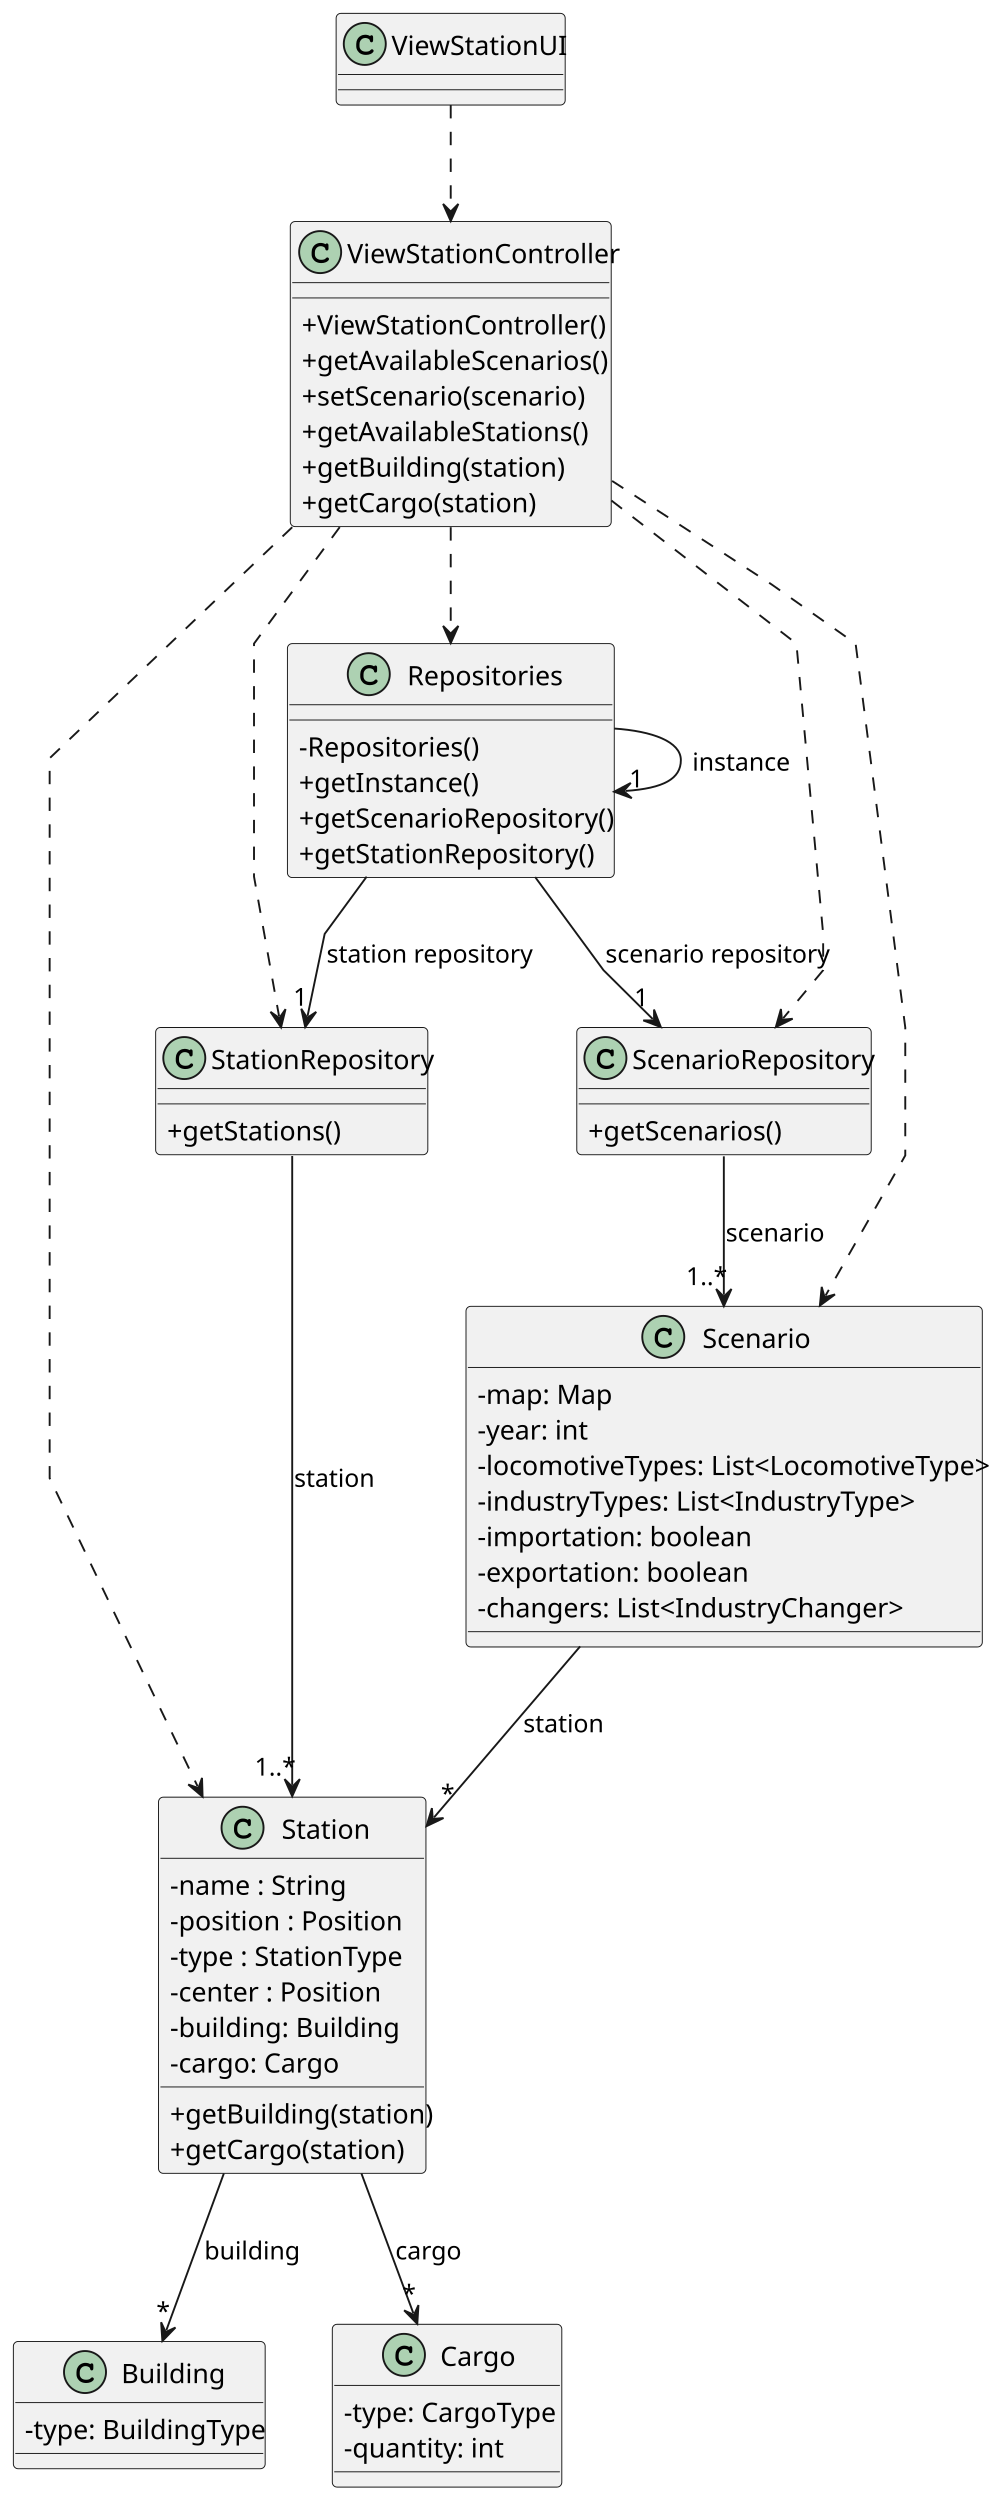
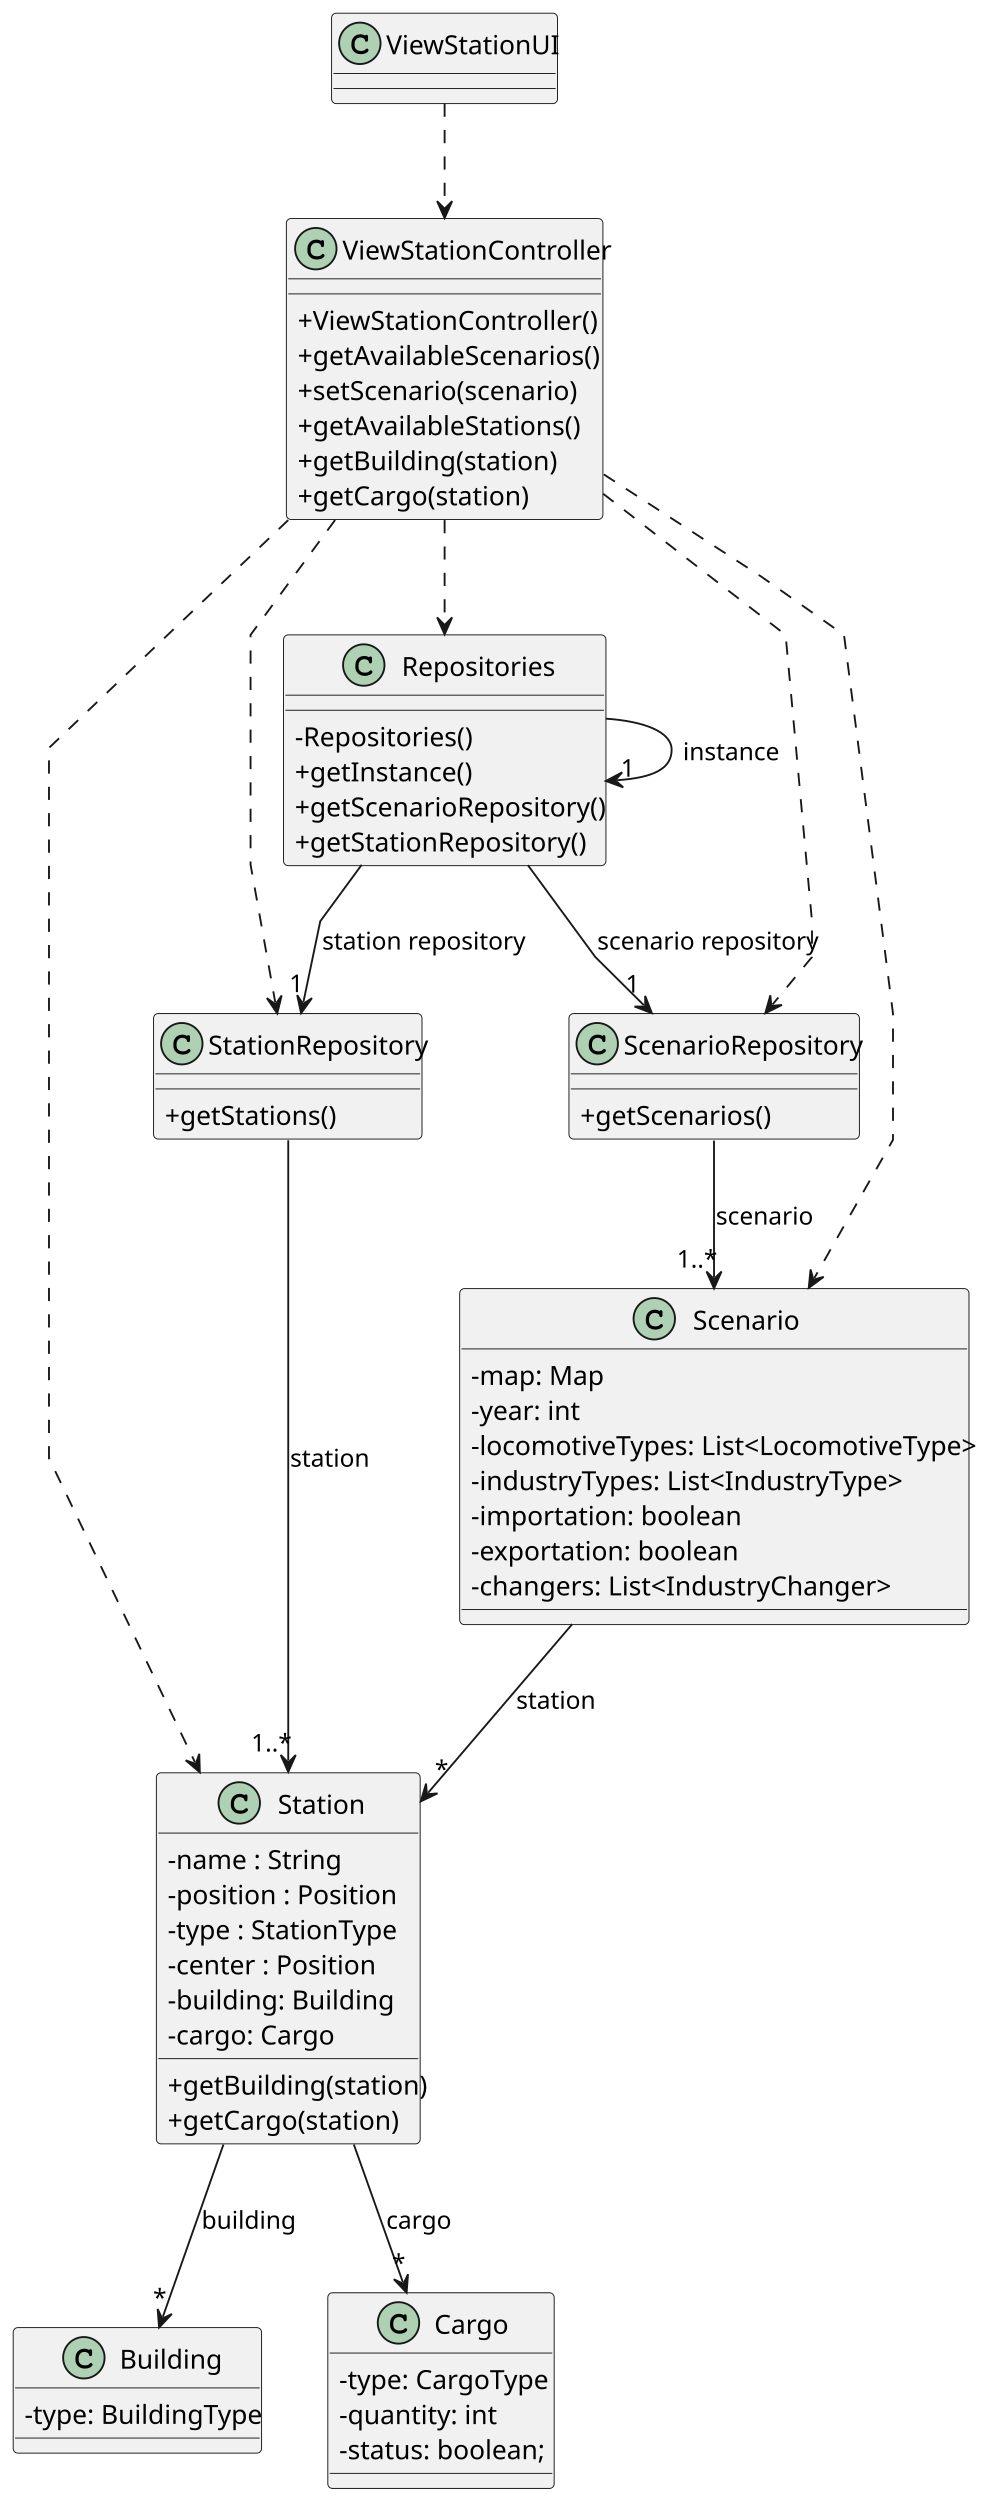
- <svg xmlns="http://www.w3.org/2000/svg" contentStyleType="text/css" height="1309px" preserveAspectRatio="none" style="width:521px;height:1309px;background:#FFFFFF;" version="1.1" viewBox="0 0 521 1309" width="521px" zoomAndPan="magnify">
+ <svg xmlns="http://www.w3.org/2000/svg" contentStyleType="text/css" height="1327px" preserveAspectRatio="none" style="width:521px;height:1327px;background:#FFFFFF;" version="1.1" viewBox="0 0 521 1327" width="521px" zoomAndPan="magnify">
  <defs />
  <g>
    <g id="elem_ViewStationUI">
      <rect codeLine="12" fill="#F1F1F1" height="48" id="ViewStationUI" rx="2.5" ry="2.5" style="stroke:#181818;stroke-width:0.5;" width="119.931" x="176" y="7" />
      <ellipse cx="191" cy="23" fill="#ADD1B2" rx="11" ry="11" style="stroke:#181818;stroke-width:1.0;" />
      <path d="M193.766,18.875 Q193.922,18.656 194.109,18.547 Q194.297,18.438 194.516,18.438 Q194.891,18.438 195.125,18.703 Q195.359,18.953 195.359,19.562 L195.359,21.016 Q195.359,21.625 195.125,21.891 Q194.891,22.156 194.516,22.156 Q194.172,22.156 193.969,21.953 Q193.766,21.766 193.656,21.25 Q193.609,20.891 193.422,20.703 Q193.094,20.328 192.484,20.109 Q191.875,19.891 191.25,19.891 Q190.484,19.891 189.844,20.219 Q189.219,20.547 188.719,21.297 Q188.234,22.047 188.234,23.078 L188.234,24.172 Q188.234,25.406 189.125,26.234 Q190.016,27.047 191.609,27.047 Q192.547,27.047 193.203,26.797 Q193.594,26.641 194.016,26.203 Q194.281,25.938 194.422,25.859 Q194.578,25.781 194.781,25.781 Q195.109,25.781 195.359,26.047 Q195.625,26.297 195.625,26.641 Q195.625,26.984 195.281,27.391 Q194.781,27.969 193.984,28.297 Q192.906,28.75 191.609,28.75 Q190.094,28.75 188.891,28.125 Q187.906,27.625 187.219,26.562 Q186.531,25.484 186.531,24.203 L186.531,23.047 Q186.531,21.719 187.141,20.578 Q187.766,19.422 188.859,18.812 Q189.953,18.188 191.188,18.188 Q191.922,18.188 192.562,18.359 Q193.219,18.516 193.766,18.875 Z " fill="#000000" />
      <text fill="#000000" font-family="sans-serif" font-size="14" lengthAdjust="spacing" textLength="87.931" x="205" y="28.797">ViewStationUI</text>
      <line style="stroke:#181818;stroke-width:0.5;" x1="177" x2="294.931" y1="39" y2="39" />
      <line style="stroke:#181818;stroke-width:0.5;" x1="177" x2="294.931" y1="47" y2="47" />
    </g>
    <g id="elem_ViewStationController">
      <rect codeLine="15" fill="#F1F1F1" height="159.727" id="ViewStationController" rx="2.5" ry="2.5" style="stroke:#181818;stroke-width:0.5;" width="168.03" x="152" y="116" />
      <ellipse cx="167.635" cy="132" fill="#ADD1B2" rx="11" ry="11" style="stroke:#181818;stroke-width:1.0;" />
      <path d="M170.4,127.875 Q170.556,127.656 170.744,127.547 Q170.931,127.438 171.15,127.438 Q171.525,127.438 171.76,127.703 Q171.994,127.953 171.994,128.562 L171.994,130.016 Q171.994,130.625 171.76,130.891 Q171.525,131.156 171.15,131.156 Q170.806,131.156 170.603,130.953 Q170.4,130.766 170.291,130.25 Q170.244,129.891 170.056,129.703 Q169.728,129.328 169.119,129.109 Q168.51,128.891 167.885,128.891 Q167.119,128.891 166.478,129.219 Q165.853,129.547 165.353,130.297 Q164.869,131.047 164.869,132.078 L164.869,133.172 Q164.869,134.406 165.76,135.234 Q166.65,136.047 168.244,136.047 Q169.181,136.047 169.838,135.797 Q170.228,135.641 170.65,135.203 Q170.916,134.938 171.056,134.859 Q171.213,134.781 171.416,134.781 Q171.744,134.781 171.994,135.047 Q172.26,135.297 172.26,135.641 Q172.26,135.984 171.916,136.391 Q171.416,136.969 170.619,137.297 Q169.541,137.75 168.244,137.75 Q166.728,137.75 165.525,137.125 Q164.541,136.625 163.853,135.562 Q163.166,134.484 163.166,133.203 L163.166,132.047 Q163.166,130.719 163.775,129.578 Q164.4,128.422 165.494,127.812 Q166.588,127.188 167.822,127.188 Q168.556,127.188 169.197,127.359 Q169.853,127.516 170.4,127.875 Z " fill="#000000" />
      <text fill="#000000" font-family="sans-serif" font-size="14" lengthAdjust="spacing" textLength="134.62" x="181.776" y="137.797">ViewStationController</text>
      <line style="stroke:#181818;stroke-width:0.5;" x1="153" x2="319.03" y1="148" y2="148" />
      <line style="stroke:#181818;stroke-width:0.5;" x1="153" x2="319.03" y1="156" y2="156" />
      <text fill="#000000" font-family="sans-serif" font-size="14" lengthAdjust="spacing" textLength="152.12" x="158" y="175.107">+ViewStationController()</text>
      <text fill="#000000" font-family="sans-serif" font-size="14" lengthAdjust="spacing" textLength="156.03" x="158" y="193.728">+getAvailableScenarios()</text>
      <text fill="#000000" font-family="sans-serif" font-size="14" lengthAdjust="spacing" textLength="144.348" x="158" y="212.35">+setScenario(scenario)</text>
      <text fill="#000000" font-family="sans-serif" font-size="14" lengthAdjust="spacing" textLength="144.361" x="158" y="230.971">+getAvailableStations()</text>
      <text fill="#000000" font-family="sans-serif" font-size="14" lengthAdjust="spacing" textLength="128.023" x="158" y="249.592">+getBuilding(station)</text>
      <text fill="#000000" font-family="sans-serif" font-size="14" lengthAdjust="spacing" textLength="116.341" x="158" y="268.213">+getCargo(station)</text>
    </g>
    <g id="elem_Repositories">
      <rect codeLine="24" fill="#F1F1F1" height="122.484" id="Repositories" rx="2.5" ry="2.5" style="stroke:#181818;stroke-width:0.5;" width="171.134" x="150.5" y="337" />
      <ellipse cx="193.094" cy="353" fill="#ADD1B2" rx="11" ry="11" style="stroke:#181818;stroke-width:1.0;" />
      <path d="M195.86,348.875 Q196.016,348.656 196.203,348.547 Q196.391,348.438 196.61,348.438 Q196.985,348.438 197.219,348.703 Q197.453,348.953 197.453,349.562 L197.453,351.016 Q197.453,351.625 197.219,351.891 Q196.985,352.156 196.61,352.156 Q196.266,352.156 196.063,351.953 Q195.86,351.766 195.75,351.25 Q195.703,350.891 195.516,350.703 Q195.188,350.328 194.578,350.109 Q193.969,349.891 193.344,349.891 Q192.578,349.891 191.938,350.219 Q191.313,350.547 190.813,351.297 Q190.328,352.047 190.328,353.078 L190.328,354.172 Q190.328,355.406 191.219,356.234 Q192.11,357.047 193.703,357.047 Q194.641,357.047 195.297,356.797 Q195.688,356.641 196.11,356.203 Q196.375,355.938 196.516,355.859 Q196.672,355.781 196.875,355.781 Q197.203,355.781 197.453,356.047 Q197.719,356.297 197.719,356.641 Q197.719,356.984 197.375,357.391 Q196.875,357.969 196.078,358.297 Q195,358.75 193.703,358.75 Q192.188,358.75 190.985,358.125 Q190,357.625 189.313,356.562 Q188.625,355.484 188.625,354.203 L188.625,353.047 Q188.625,351.719 189.235,350.578 Q189.86,349.422 190.953,348.812 Q192.047,348.188 193.282,348.188 Q194.016,348.188 194.657,348.359 Q195.313,348.516 195.86,348.875 Z " fill="#000000" />
      <text fill="#000000" font-family="sans-serif" font-size="14" lengthAdjust="spacing" textLength="77.814" x="213.226" y="358.797">Repositories</text>
      <line style="stroke:#181818;stroke-width:0.5;" x1="151.5" x2="320.634" y1="369" y2="369" />
      <line style="stroke:#181818;stroke-width:0.5;" x1="151.5" x2="320.634" y1="377" y2="377" />
      <text fill="#000000" font-family="sans-serif" font-size="14" lengthAdjust="spacing" textLength="91.8" x="156.5" y="396.107">-Repositories()</text>
      <text fill="#000000" font-family="sans-serif" font-size="14" lengthAdjust="spacing" textLength="89.886" x="156.5" y="414.728">+getInstance()</text>
      <text fill="#000000" font-family="sans-serif" font-size="14" lengthAdjust="spacing" textLength="159.134" x="156.5" y="433.35">+getScenarioRepository()</text>
      <text fill="#000000" font-family="sans-serif" font-size="14" lengthAdjust="spacing" textLength="147.465" x="156.5" y="451.971">+getStationRepository()</text>
    </g>
    <g id="elem_ScenarioRepository">
      <rect codeLine="31" fill="#F1F1F1" height="66.621" id="ScenarioRepository" rx="2.5" ry="2.5" style="stroke:#181818;stroke-width:0.5;" width="154.172" x="302" y="538" />
      <ellipse cx="317" cy="554" fill="#ADD1B2" rx="11" ry="11" style="stroke:#181818;stroke-width:1.0;" />
      <path d="M319.766,549.875 Q319.922,549.656 320.109,549.547 Q320.297,549.438 320.516,549.438 Q320.891,549.438 321.125,549.703 Q321.359,549.953 321.359,550.562 L321.359,552.016 Q321.359,552.625 321.125,552.891 Q320.891,553.156 320.516,553.156 Q320.172,553.156 319.969,552.953 Q319.766,552.766 319.656,552.25 Q319.609,551.891 319.422,551.703 Q319.094,551.328 318.484,551.109 Q317.875,550.891 317.25,550.891 Q316.484,550.891 315.844,551.219 Q315.219,551.547 314.719,552.297 Q314.234,553.047 314.234,554.078 L314.234,555.172 Q314.234,556.406 315.125,557.234 Q316.016,558.047 317.609,558.047 Q318.547,558.047 319.203,557.797 Q319.594,557.641 320.016,557.203 Q320.281,556.938 320.422,556.859 Q320.578,556.781 320.781,556.781 Q321.109,556.781 321.359,557.047 Q321.625,557.297 321.625,557.641 Q321.625,557.984 321.281,558.391 Q320.781,558.969 319.984,559.297 Q318.906,559.75 317.609,559.75 Q316.094,559.75 314.891,559.125 Q313.906,558.625 313.219,557.562 Q312.531,556.484 312.531,555.203 L312.531,554.047 Q312.531,552.719 313.141,551.578 Q313.766,550.422 314.859,549.812 Q315.953,549.188 317.188,549.188 Q317.922,549.188 318.562,549.359 Q319.219,549.516 319.766,549.875 Z " fill="#000000" />
      <text fill="#000000" font-family="sans-serif" font-size="14" lengthAdjust="spacing" textLength="122.172" x="331" y="559.797">ScenarioRepository</text>
      <line style="stroke:#181818;stroke-width:0.5;" x1="303" x2="455.172" y1="570" y2="570" />
      <line style="stroke:#181818;stroke-width:0.5;" x1="303" x2="455.172" y1="578" y2="578" />
      <text fill="#000000" font-family="sans-serif" font-size="14" lengthAdjust="spacing" textLength="99.217" x="308" y="597.107">+getScenarios()</text>
    </g>
    <g id="elem_StationRepository">
      <rect codeLine="35" fill="#F1F1F1" height="66.621" id="StationRepository" rx="2.5" ry="2.5" style="stroke:#181818;stroke-width:0.5;" width="142.503" x="81.5" y="538" />
      <ellipse cx="96.5" cy="554" fill="#ADD1B2" rx="11" ry="11" style="stroke:#181818;stroke-width:1.0;" />
      <path d="M99.266,549.875 Q99.422,549.656 99.609,549.547 Q99.797,549.438 100.016,549.438 Q100.391,549.438 100.625,549.703 Q100.859,549.953 100.859,550.562 L100.859,552.016 Q100.859,552.625 100.625,552.891 Q100.391,553.156 100.016,553.156 Q99.672,553.156 99.469,552.953 Q99.266,552.766 99.156,552.25 Q99.109,551.891 98.922,551.703 Q98.594,551.328 97.984,551.109 Q97.375,550.891 96.75,550.891 Q95.984,550.891 95.344,551.219 Q94.719,551.547 94.219,552.297 Q93.734,553.047 93.734,554.078 L93.734,555.172 Q93.734,556.406 94.625,557.234 Q95.516,558.047 97.109,558.047 Q98.047,558.047 98.703,557.797 Q99.094,557.641 99.516,557.203 Q99.781,556.938 99.922,556.859 Q100.078,556.781 100.281,556.781 Q100.609,556.781 100.859,557.047 Q101.125,557.297 101.125,557.641 Q101.125,557.984 100.781,558.391 Q100.281,558.969 99.484,559.297 Q98.406,559.75 97.109,559.75 Q95.594,559.75 94.391,559.125 Q93.406,558.625 92.719,557.562 Q92.031,556.484 92.031,555.203 L92.031,554.047 Q92.031,552.719 92.641,551.578 Q93.266,550.422 94.359,549.812 Q95.453,549.188 96.688,549.188 Q97.422,549.188 98.062,549.359 Q98.719,549.516 99.266,549.875 Z " fill="#000000" />
      <text fill="#000000" font-family="sans-serif" font-size="14" lengthAdjust="spacing" textLength="110.503" x="110.5" y="559.797">StationRepository</text>
      <line style="stroke:#181818;stroke-width:0.5;" x1="82.5" x2="223.003" y1="570" y2="570" />
      <line style="stroke:#181818;stroke-width:0.5;" x1="82.5" x2="223.003" y1="578" y2="578" />
      <text fill="#000000" font-family="sans-serif" font-size="14" lengthAdjust="spacing" textLength="87.548" x="87.5" y="597.107">+getStations()</text>
    </g>
    <g id="elem_Scenario">
      <rect codeLine="39" fill="#F1F1F1" height="178.348" id="Scenario" rx="2.5" ry="2.5" style="stroke:#181818;stroke-width:0.5;" width="270.337" x="244" y="684" />
      <ellipse cx="347.291" cy="700" fill="#ADD1B2" rx="11" ry="11" style="stroke:#181818;stroke-width:1.0;" />
      <path d="M350.057,695.875 Q350.213,695.656 350.4,695.547 Q350.588,695.438 350.807,695.438 Q351.182,695.438 351.416,695.703 Q351.65,695.953 351.65,696.562 L351.65,698.016 Q351.65,698.625 351.416,698.891 Q351.182,699.156 350.807,699.156 Q350.463,699.156 350.26,698.953 Q350.057,698.766 349.947,698.25 Q349.9,697.891 349.713,697.703 Q349.385,697.328 348.775,697.109 Q348.166,696.891 347.541,696.891 Q346.775,696.891 346.135,697.219 Q345.51,697.547 345.01,698.297 Q344.525,699.047 344.525,700.078 L344.525,701.172 Q344.525,702.406 345.416,703.234 Q346.307,704.047 347.9,704.047 Q348.838,704.047 349.494,703.797 Q349.885,703.641 350.307,703.203 Q350.572,702.938 350.713,702.859 Q350.869,702.781 351.072,702.781 Q351.4,702.781 351.65,703.047 Q351.916,703.297 351.916,703.641 Q351.916,703.984 351.572,704.391 Q351.072,704.969 350.275,705.297 Q349.197,705.75 347.9,705.75 Q346.385,705.75 345.182,705.125 Q344.197,704.625 343.51,703.562 Q342.822,702.484 342.822,701.203 L342.822,700.047 Q342.822,698.719 343.432,697.578 Q344.057,696.422 345.15,695.812 Q346.244,695.188 347.478,695.188 Q348.213,695.188 348.853,695.359 Q349.51,695.516 350.057,695.875 Z " fill="#000000" />
      <text fill="#000000" font-family="sans-serif" font-size="14" lengthAdjust="spacing" textLength="55.255" x="367.791" y="705.797">Scenario</text>
      <line style="stroke:#181818;stroke-width:0.5;" x1="245" x2="513.337" y1="716" y2="716" />
      <text fill="#000000" font-family="sans-serif" font-size="14" lengthAdjust="spacing" textLength="66.91" x="250" y="735.107">-map: Map</text>
      <text fill="#000000" font-family="sans-serif" font-size="14" lengthAdjust="spacing" textLength="54.462" x="250" y="753.729">-year: int</text>
      <text fill="#000000" font-family="sans-serif" font-size="14" lengthAdjust="spacing" textLength="258.337" x="250" y="772.35">-locomotiveTypes: List&lt;LocomotiveType&gt;</text>
      <text fill="#000000" font-family="sans-serif" font-size="14" lengthAdjust="spacing" textLength="218.648" x="250" y="790.971">-industryTypes: List&lt;IndustryType&gt;</text>
      <text fill="#000000" font-family="sans-serif" font-size="14" lengthAdjust="spacing" textLength="131.523" x="250" y="809.592">-importation: boolean</text>
      <text fill="#000000" font-family="sans-serif" font-size="14" lengthAdjust="spacing" textLength="131.537" x="250" y="828.213">-exportation: boolean</text>
      <text fill="#000000" font-family="sans-serif" font-size="14" lengthAdjust="spacing" textLength="211.675" x="250" y="846.834">-changers: List&lt;IndustryChanger&gt;</text>
      <line style="stroke:#181818;stroke-width:0.5;" x1="245" x2="513.337" y1="854.348" y2="854.348" />
    </g>
    <g id="elem_Station">
      <rect codeLine="50" fill="#F1F1F1" height="196.969" id="Station" rx="2.5" ry="2.5" style="stroke:#181818;stroke-width:0.5;" width="140.023" x="83" y="941" />
      <ellipse cx="126.997" cy="957" fill="#ADD1B2" rx="11" ry="11" style="stroke:#181818;stroke-width:1.0;" />
      <path d="M129.762,952.875 Q129.919,952.656 130.106,952.547 Q130.294,952.438 130.512,952.438 Q130.887,952.438 131.122,952.703 Q131.356,952.953 131.356,953.562 L131.356,955.016 Q131.356,955.625 131.122,955.891 Q130.887,956.156 130.512,956.156 Q130.169,956.156 129.966,955.953 Q129.762,955.766 129.653,955.25 Q129.606,954.891 129.419,954.703 Q129.091,954.328 128.481,954.109 Q127.872,953.891 127.247,953.891 Q126.481,953.891 125.841,954.219 Q125.216,954.547 124.716,955.297 Q124.231,956.047 124.231,957.078 L124.231,958.172 Q124.231,959.406 125.122,960.234 Q126.013,961.047 127.606,961.047 Q128.544,961.047 129.2,960.797 Q129.591,960.641 130.012,960.203 Q130.278,959.938 130.419,959.859 Q130.575,959.781 130.778,959.781 Q131.106,959.781 131.356,960.047 Q131.622,960.297 131.622,960.641 Q131.622,960.984 131.278,961.391 Q130.778,961.969 129.981,962.297 Q128.903,962.75 127.606,962.75 Q126.091,962.75 124.888,962.125 Q123.903,961.625 123.216,960.562 Q122.528,959.484 122.528,958.203 L122.528,957.047 Q122.528,955.719 123.138,954.578 Q123.763,953.422 124.856,952.812 Q125.95,952.188 127.184,952.188 Q127.919,952.188 128.559,952.359 Q129.216,952.516 129.762,952.875 Z " fill="#000000" />
      <text fill="#000000" font-family="sans-serif" font-size="14" lengthAdjust="spacing" textLength="43.586" x="147.441" y="962.797">Station</text>
      <line style="stroke:#181818;stroke-width:0.5;" x1="84" x2="222.023" y1="973" y2="973" />
      <text fill="#000000" font-family="sans-serif" font-size="14" lengthAdjust="spacing" textLength="87.924" x="89" y="992.107">-name : String</text>
      <text fill="#000000" font-family="sans-serif" font-size="14" lengthAdjust="spacing" textLength="114.393" x="89" y="1010.729">-position : Position</text>
      <text fill="#000000" font-family="sans-serif" font-size="14" lengthAdjust="spacing" textLength="117.503" x="89" y="1029.35">-type : StationType</text>
      <text fill="#000000" font-family="sans-serif" font-size="14" lengthAdjust="spacing" textLength="105.048" x="89" y="1047.971">-center : Position</text>
      <text fill="#000000" font-family="sans-serif" font-size="14" lengthAdjust="spacing" textLength="110.517" x="89" y="1066.592">-building: Building</text>
      <text fill="#000000" font-family="sans-serif" font-size="14" lengthAdjust="spacing" textLength="85.593" x="89" y="1085.213">-cargo: Cargo</text>
      <line style="stroke:#181818;stroke-width:0.5;" x1="84" x2="222.023" y1="1092.727" y2="1092.727" />
      <text fill="#000000" font-family="sans-serif" font-size="14" lengthAdjust="spacing" textLength="128.023" x="89" y="1111.834">+getBuilding(station)</text>
      <text fill="#000000" font-family="sans-serif" font-size="14" lengthAdjust="spacing" textLength="116.341" x="89" y="1130.455">+getCargo(station)</text>
    </g>
    <g id="elem_Building">
-       <rect codeLine="61" fill="#F1F1F1" height="66.621" id="Building" rx="2.5" ry="2.5" style="stroke:#181818;stroke-width:0.5;" width="131.841" x="7" y="1226" />
-       <ellipse cx="44.512" cy="1242" fill="#ADD1B2" rx="11" ry="11" style="stroke:#181818;stroke-width:1.0;" />
-       <path d="M47.278,1237.875 Q47.434,1237.656 47.622,1237.547 Q47.809,1237.438 48.028,1237.438 Q48.403,1237.438 48.637,1237.703 Q48.872,1237.953 48.872,1238.562 L48.872,1240.016 Q48.872,1240.625 48.637,1240.891 Q48.403,1241.156 48.028,1241.156 Q47.684,1241.156 47.481,1240.953 Q47.278,1240.766 47.169,1240.25 Q47.122,1239.891 46.934,1239.703 Q46.606,1239.328 45.997,1239.109 Q45.387,1238.891 44.762,1238.891 Q43.997,1238.891 43.356,1239.219 Q42.731,1239.547 42.231,1240.297 Q41.747,1241.047 41.747,1242.078 L41.747,1243.172 Q41.747,1244.406 42.637,1245.234 Q43.528,1246.047 45.122,1246.047 Q46.059,1246.047 46.715,1245.797 Q47.106,1245.641 47.528,1245.203 Q47.794,1244.938 47.934,1244.859 Q48.09,1244.781 48.294,1244.781 Q48.622,1244.781 48.872,1245.047 Q49.137,1245.297 49.137,1245.641 Q49.137,1245.984 48.794,1246.391 Q48.294,1246.969 47.497,1247.297 Q46.419,1247.75 45.122,1247.75 Q43.606,1247.75 42.403,1247.125 Q41.419,1246.625 40.731,1245.562 Q40.044,1244.484 40.044,1243.203 L40.044,1242.047 Q40.044,1240.719 40.653,1239.578 Q41.278,1238.422 42.372,1237.812 Q43.465,1237.188 44.7,1237.188 Q45.434,1237.188 46.075,1237.359 Q46.731,1237.516 47.278,1237.875 Z " fill="#000000" />
-       <text fill="#000000" font-family="sans-serif" font-size="14" lengthAdjust="spacing" textLength="49.813" x="63.515" y="1247.797">Building</text>
-       <line style="stroke:#181818;stroke-width:0.5;" x1="8" x2="137.841" y1="1258" y2="1258" />
-       <text fill="#000000" font-family="sans-serif" font-size="14" lengthAdjust="spacing" textLength="119.841" x="13" y="1277.107">-type: BuildingType</text>
-       <line style="stroke:#181818;stroke-width:0.5;" x1="8" x2="137.841" y1="1284.621" y2="1284.621" />
+       <rect codeLine="61" fill="#F1F1F1" height="66.621" id="Building" rx="2.5" ry="2.5" style="stroke:#181818;stroke-width:0.5;" width="131.841" x="7" y="1235.5" />
+       <ellipse cx="44.512" cy="1251.5" fill="#ADD1B2" rx="11" ry="11" style="stroke:#181818;stroke-width:1.0;" />
+       <path d="M47.278,1247.375 Q47.434,1247.156 47.622,1247.047 Q47.809,1246.938 48.028,1246.938 Q48.403,1246.938 48.637,1247.203 Q48.872,1247.453 48.872,1248.062 L48.872,1249.516 Q48.872,1250.125 48.637,1250.391 Q48.403,1250.656 48.028,1250.656 Q47.684,1250.656 47.481,1250.453 Q47.278,1250.266 47.169,1249.75 Q47.122,1249.391 46.934,1249.203 Q46.606,1248.828 45.997,1248.609 Q45.387,1248.391 44.762,1248.391 Q43.997,1248.391 43.356,1248.719 Q42.731,1249.047 42.231,1249.797 Q41.747,1250.547 41.747,1251.578 L41.747,1252.672 Q41.747,1253.906 42.637,1254.734 Q43.528,1255.547 45.122,1255.547 Q46.059,1255.547 46.715,1255.297 Q47.106,1255.141 47.528,1254.703 Q47.794,1254.438 47.934,1254.359 Q48.09,1254.281 48.294,1254.281 Q48.622,1254.281 48.872,1254.547 Q49.137,1254.797 49.137,1255.141 Q49.137,1255.484 48.794,1255.891 Q48.294,1256.469 47.497,1256.797 Q46.419,1257.25 45.122,1257.25 Q43.606,1257.25 42.403,1256.625 Q41.419,1256.125 40.731,1255.062 Q40.044,1253.984 40.044,1252.703 L40.044,1251.547 Q40.044,1250.219 40.653,1249.078 Q41.278,1247.922 42.372,1247.312 Q43.465,1246.688 44.7,1246.688 Q45.434,1246.688 46.075,1246.859 Q46.731,1247.016 47.278,1247.375 Z " fill="#000000" />
+       <text fill="#000000" font-family="sans-serif" font-size="14" lengthAdjust="spacing" textLength="49.813" x="63.515" y="1257.297">Building</text>
+       <line style="stroke:#181818;stroke-width:0.5;" x1="8" x2="137.841" y1="1267.5" y2="1267.5" />
+       <text fill="#000000" font-family="sans-serif" font-size="14" lengthAdjust="spacing" textLength="119.841" x="13" y="1286.607">-type: BuildingType</text>
+       <line style="stroke:#181818;stroke-width:0.5;" x1="8" x2="137.841" y1="1294.121" y2="1294.121" />
    </g>
    <g id="elem_Cargo">
-       <rect codeLine="65" fill="#F1F1F1" height="85.242" id="Cargo" rx="2.5" ry="2.5" style="stroke:#181818;stroke-width:0.5;" width="120.158" x="174" y="1217" />
+       <rect codeLine="65" fill="#F1F1F1" height="103.863" id="Cargo" rx="2.5" ry="2.5" style="stroke:#181818;stroke-width:0.5;" width="120.158" x="174" y="1217" />
      <ellipse cx="211.512" cy="1233" fill="#ADD1B2" rx="11" ry="11" style="stroke:#181818;stroke-width:1.0;" />
      <path d="M214.278,1228.875 Q214.434,1228.656 214.622,1228.547 Q214.809,1228.438 215.028,1228.438 Q215.403,1228.438 215.637,1228.703 Q215.872,1228.953 215.872,1229.562 L215.872,1231.016 Q215.872,1231.625 215.637,1231.891 Q215.403,1232.156 215.028,1232.156 Q214.684,1232.156 214.481,1231.953 Q214.278,1231.766 214.169,1231.25 Q214.122,1230.891 213.934,1230.703 Q213.606,1230.328 212.997,1230.109 Q212.387,1229.891 211.762,1229.891 Q210.997,1229.891 210.356,1230.219 Q209.731,1230.547 209.231,1231.297 Q208.747,1232.047 208.747,1233.078 L208.747,1234.172 Q208.747,1235.406 209.637,1236.234 Q210.528,1237.047 212.122,1237.047 Q213.059,1237.047 213.715,1236.797 Q214.106,1236.641 214.528,1236.203 Q214.794,1235.938 214.934,1235.859 Q215.09,1235.781 215.294,1235.781 Q215.622,1235.781 215.872,1236.047 Q216.137,1236.297 216.137,1236.641 Q216.137,1236.984 215.794,1237.391 Q215.294,1237.969 214.497,1238.297 Q213.419,1238.75 212.122,1238.75 Q210.606,1238.75 209.403,1238.125 Q208.419,1237.625 207.731,1236.562 Q207.044,1235.484 207.044,1234.203 L207.044,1233.047 Q207.044,1231.719 207.653,1230.578 Q208.278,1229.422 209.372,1228.812 Q210.465,1228.188 211.7,1228.188 Q212.434,1228.188 213.075,1228.359 Q213.731,1228.516 214.278,1228.875 Z " fill="#000000" />
      <text fill="#000000" font-family="sans-serif" font-size="14" lengthAdjust="spacing" textLength="38.131" x="230.515" y="1238.797">Cargo</text>
      <line style="stroke:#181818;stroke-width:0.5;" x1="175" x2="293.158" y1="1249" y2="1249" />
      <text fill="#000000" font-family="sans-serif" font-size="14" lengthAdjust="spacing" textLength="108.158" x="180" y="1268.107">-type: CargoType</text>
      <text fill="#000000" font-family="sans-serif" font-size="14" lengthAdjust="spacing" textLength="76.262" x="180" y="1286.728">-quantity: int</text>
-       <line style="stroke:#181818;stroke-width:0.5;" x1="175" x2="293.158" y1="1294.242" y2="1294.242" />
+       <text fill="#000000" font-family="sans-serif" font-size="14" lengthAdjust="spacing" textLength="103.51" x="180" y="1305.35">-status: boolean;</text>
+       <line style="stroke:#181818;stroke-width:0.5;" x1="175" x2="293.158" y1="1312.863" y2="1312.863" />
    </g>
    <g id="link_ViewStationUI_ViewStationController">
-       <path codeLine="71" d="M236,55.01 C236,71.07 236,87.53 236,109.77 " fill="none" id="ViewStationUI-to-ViewStationController" style="stroke:#181818;stroke-width:1.0;stroke-dasharray:7.0,7.0;" />
+       <path codeLine="72" d="M236,55.01 C236,71.07 236,87.53 236,109.77 " fill="none" id="ViewStationUI-to-ViewStationController" style="stroke:#181818;stroke-width:1.0;stroke-dasharray:7.0,7.0;" />
      <polygon fill="#181818" points="236,115.77,240,106.77,236,110.77,232,106.77,236,115.77" style="stroke:#181818;stroke-width:1.0;" />
    </g>
    <g id="link_ViewStationController_Repositories">
-       <path codeLine="72" d="M236,276.05 C236,296.24 236,311.64 236,330.73 " fill="none" id="ViewStationController-to-Repositories" style="stroke:#181818;stroke-width:1.0;stroke-dasharray:7.0,7.0;" />
+       <path codeLine="73" d="M236,276.05 C236,296.24 236,311.64 236,330.73 " fill="none" id="ViewStationController-to-Repositories" style="stroke:#181818;stroke-width:1.0;stroke-dasharray:7.0,7.0;" />
      <polygon fill="#181818" points="236,336.73,240,327.73,236,331.73,232,327.73,236,336.73" style="stroke:#181818;stroke-width:1.0;" />
    </g>
    <g id="link_ViewStationController_ScenarioRepository">
-       <path codeLine="73" d="M320.14,262.08 C367.41,298.64 417,337 417,337 C417,337 431,489 431,489 C431,489 431,508 431,508 C431,508 422.636,518.046 410.056,533.176 " fill="none" id="ViewStationController-to-ScenarioRepository" style="stroke:#181818;stroke-width:1.0;stroke-dasharray:7.0,7.0;" />
+       <path codeLine="74" d="M320.14,262.08 C367.41,298.64 417,337 417,337 C417,337 431,489 431,489 C431,489 431,508 431,508 C431,508 422.636,518.046 410.056,533.176 " fill="none" id="ViewStationController-to-ScenarioRepository" style="stroke:#181818;stroke-width:1.0;stroke-dasharray:7.0,7.0;" />
      <polygon fill="#181818" points="406.22,537.79,415.05,533.427,409.417,533.945,408.898,528.312,406.22,537.79" style="stroke:#181818;stroke-width:1.0;" />
    </g>
    <g id="link_ViewStationController_StationRepository">
-       <path codeLine="74" d="M177.88,276 C154.51,307.76 133,337 133,337 C133,337 133,459 133,459 C133,459 140.201,499.134 146.101,532.044 " fill="none" id="ViewStationController-to-StationRepository" style="stroke:#181818;stroke-width:1.0;stroke-dasharray:7.0,7.0;" />
+       <path codeLine="75" d="M177.88,276 C154.51,307.76 133,337 133,337 C133,337 133,459 133,459 C133,459 140.201,499.134 146.101,532.044 " fill="none" id="ViewStationController-to-StationRepository" style="stroke:#181818;stroke-width:1.0;stroke-dasharray:7.0,7.0;" />
      <polygon fill="#181818" points="147.16,537.95,149.509,528.385,146.278,533.029,141.635,529.797,147.16,537.95" style="stroke:#181818;stroke-width:1.0;" />
    </g>
    <g id="link_ViewStationController_Scenario">
-       <path codeLine="75" d="M320.49,251.82 C362.33,278.96 404,306 404,306 C404,306 448,337 448,337 C448,337 474,538 474,538 C474,538 474,605 474,605 C474,605 455.037,638.335 432.247,678.395 " fill="none" id="ViewStationController-to-Scenario" style="stroke:#181818;stroke-width:1.0;stroke-dasharray:7.0,7.0;" />
+       <path codeLine="76" d="M320.49,251.82 C362.33,278.96 404,306 404,306 C404,306 448,337 448,337 C448,337 474,538 474,538 C474,538 474,605 474,605 C474,605 455.037,638.335 432.247,678.395 " fill="none" id="ViewStationController-to-Scenario" style="stroke:#181818;stroke-width:1.0;stroke-dasharray:7.0,7.0;" />
      <polygon fill="#181818" points="429.28,683.61,437.207,677.765,431.752,679.264,430.254,673.809,429.28,683.61" style="stroke:#181818;stroke-width:1.0;" />
    </g>
    <g id="link_ViewStationController_Station">
-       <path codeLine="76" d="M153,276.05 C94.3,331.95 26,397 26,397 C26,397 26,397 26,774 C26,774 67.293,860.011 103.473,935.351 " fill="none" id="ViewStationController-to-Station" style="stroke:#181818;stroke-width:1.0;stroke-dasharray:7.0,7.0;" />
+       <path codeLine="77" d="M153,276.05 C94.3,331.95 26,397 26,397 C26,397 26,397 26,774 C26,774 67.293,860.011 103.473,935.351 " fill="none" id="ViewStationController-to-Station" style="stroke:#181818;stroke-width:1.0;stroke-dasharray:7.0,7.0;" />
      <polygon fill="#181818" points="106.07,940.76,105.78,930.915,103.906,936.253,98.568,934.379,106.07,940.76" style="stroke:#181818;stroke-width:1.0;" />
    </g>
    <g id="link_Repositories_Repositories">
-       <path codeLine="78" d="M321.56,381.46 C341.67,382.82 356.5,388.33 356.5,398 C356.5,407.67 347.656,412.775 327.546,414.135 " fill="none" id="Repositories-to-Repositories" style="stroke:#181818;stroke-width:1.0;" />
+       <path codeLine="79" d="M321.56,381.46 C341.67,382.82 356.5,388.33 356.5,398 C356.5,407.67 347.656,412.775 327.546,414.135 " fill="none" id="Repositories-to-Repositories" style="stroke:#181818;stroke-width:1.0;" />
      <polygon fill="#181818" points="321.56,414.54,330.809,417.924,326.549,414.203,330.27,409.942,321.56,414.54" style="stroke:#181818;stroke-width:1.0;" />
      <text fill="#000000" font-family="sans-serif" font-size="13" lengthAdjust="spacing" textLength="48.42" x="362.5" y="403.528">instance</text>
      <text fill="#000000" font-family="sans-serif" font-size="13" lengthAdjust="spacing" textLength="7.23" x="329.496" y="412.276">1</text>
    </g>
    <g id="link_Repositories_ScenarioRepository">
-       <path codeLine="79" d="M280.21,459.24 C298.71,484.45 316,508 316,508 C316,508 326.522,518.433 341.762,533.563 " fill="none" id="Repositories-to-ScenarioRepository" style="stroke:#181818;stroke-width:1.0;" />
+       <path codeLine="80" d="M280.21,459.24 C298.71,484.45 316,508 316,508 C316,508 326.522,518.433 341.762,533.563 " fill="none" id="Repositories-to-ScenarioRepository" style="stroke:#181818;stroke-width:1.0;" />
      <polygon fill="#181818" points="346.02,537.79,342.451,528.611,342.472,534.267,336.815,534.288,346.02,537.79" style="stroke:#181818;stroke-width:1.0;" />
      <text fill="#000000" font-family="sans-serif" font-size="13" lengthAdjust="spacing" textLength="109.827" x="317" y="504.028">scenario repository</text>
      <text fill="#000000" font-family="sans-serif" font-size="13" lengthAdjust="spacing" textLength="7.23" x="332.072" y="526.836">1</text>
    </g>
    <g id="link_Repositories_StationRepository">
-       <path codeLine="80" d="M191.98,459.03 C179.87,475.54 170,489 170,489 C170,489 165.775,509.276 161.046,531.947 " fill="none" id="Repositories-to-StationRepository" style="stroke:#181818;stroke-width:1.0;" />
+       <path codeLine="81" d="M191.98,459.03 C179.87,475.54 170,489 170,489 C170,489 165.775,509.276 161.046,531.947 " fill="none" id="Repositories-to-StationRepository" style="stroke:#181818;stroke-width:1.0;" />
      <polygon fill="#181818" points="159.82,537.82,165.574,529.827,160.841,532.925,157.743,528.193,159.82,537.82" style="stroke:#181818;stroke-width:1.0;" />
      <text fill="#000000" font-family="sans-serif" font-size="13" lengthAdjust="spacing" textLength="98.992" x="171" y="504.028">station repository</text>
      <text fill="#000000" font-family="sans-serif" font-size="13" lengthAdjust="spacing" textLength="7.23" x="153.545" y="526.61">1</text>
    </g>
    <g id="link_ScenarioRepository_Scenario">
-       <path codeLine="81" d="M379,605.44 C379,626.91 379,650.03 379,677.91 " fill="none" id="ScenarioRepository-to-Scenario" style="stroke:#181818;stroke-width:1.0;" />
+       <path codeLine="82" d="M379,605.44 C379,626.91 379,650.03 379,677.91 " fill="none" id="ScenarioRepository-to-Scenario" style="stroke:#181818;stroke-width:1.0;" />
      <polygon fill="#181818" points="379,683.91,383,674.91,379,678.91,375,674.91,379,683.91" style="stroke:#181818;stroke-width:1.0;" />
      <text fill="#000000" font-family="sans-serif" font-size="13" lengthAdjust="spacing" textLength="49.137" x="380" y="650.028">scenario</text>
      <text fill="#000000" font-family="sans-serif" font-size="13" lengthAdjust="spacing" textLength="19.513" x="359.221" y="672.854">1..*</text>
    </g>
    <g id="link_StationRepository_Station">
-       <path codeLine="82" d="M153,605.27 C153,673.95 153,829.3 153,934.54 " fill="none" id="StationRepository-to-Station" style="stroke:#181818;stroke-width:1.0;" />
+       <path codeLine="83" d="M153,605.27 C153,673.95 153,829.3 153,934.54 " fill="none" id="StationRepository-to-Station" style="stroke:#181818;stroke-width:1.0;" />
      <polygon fill="#181818" points="153,940.54,157,931.54,153,935.54,149,931.54,153,940.54" style="stroke:#181818;stroke-width:1.0;" />
      <text fill="#000000" font-family="sans-serif" font-size="13" lengthAdjust="spacing" textLength="38.302" x="154" y="778.528">station</text>
      <text fill="#000000" font-family="sans-serif" font-size="13" lengthAdjust="spacing" textLength="19.513" x="133.32" y="929.689">1..*</text>
    </g>
    <g id="link_Scenario_Station">
-       <path codeLine="83" d="M303.75,862.07 C277.81,892.43 252.768,921.738 227.238,951.618 " fill="none" id="Scenario-to-Station" style="stroke:#181818;stroke-width:1.0;" />
+       <path codeLine="84" d="M303.75,862.07 C277.81,892.43 252.768,921.738 227.238,951.618 " fill="none" id="Scenario-to-Station" style="stroke:#181818;stroke-width:1.0;" />
      <polygon fill="#181818" points="223.34,956.18,232.227,951.936,226.588,952.379,226.145,946.739,223.34,956.18" style="stroke:#181818;stroke-width:1.0;" />
      <text fill="#000000" font-family="sans-serif" font-size="13" lengthAdjust="spacing" textLength="38.302" x="274" y="907.028">station</text>
      <text fill="#000000" font-family="sans-serif" font-size="13" lengthAdjust="spacing" textLength="5.059" x="230.853" y="943.756">*</text>
    </g>
    <g id="link_Station_Building">
-       <path codeLine="85" d="M117.21,1138.02 C105.65,1169.54 95.677,1196.717 87.087,1220.127 " fill="none" id="Station-to-Building" style="stroke:#181818;stroke-width:1.0;" />
-       <polygon fill="#181818" points="85.02,1225.76,91.876,1218.689,86.742,1221.066,84.365,1215.933,85.02,1225.76" style="stroke:#181818;stroke-width:1.0;" />
+       <path codeLine="86" d="M118.61,1138.3 C106.37,1173.11 95.412,1204.28 86.442,1229.77 " fill="none" id="Station-to-Building" style="stroke:#181818;stroke-width:1.0;" />
+       <polygon fill="#181818" points="84.45,1235.43,91.211,1228.268,86.11,1230.714,83.664,1225.612,84.45,1235.43" style="stroke:#181818;stroke-width:1.0;" />
      <text fill="#000000" font-family="sans-serif" font-size="13" lengthAdjust="spacing" textLength="44.815" x="107" y="1183.028">building</text>
-       <text fill="#000000" font-family="sans-serif" font-size="13" lengthAdjust="spacing" textLength="5.059" x="81.856" y="1214.8">*</text>
+       <text fill="#000000" font-family="sans-serif" font-size="13" lengthAdjust="spacing" textLength="5.059" x="81.234" y="1224.242">*</text>
    </g>
    <g id="link_Station_Cargo">
-       <path codeLine="86" d="M189.24,1138.02 C199.51,1165.68 208.071,1188.715 216.401,1211.145 " fill="none" id="Station-to-Cargo" style="stroke:#181818;stroke-width:1.0;" />
-       <polygon fill="#181818" points="218.49,1216.77,219.107,1206.94,216.749,1212.083,211.607,1209.726,218.49,1216.77" style="stroke:#181818;stroke-width:1.0;" />
-       <text fill="#000000" font-family="sans-serif" font-size="13" lengthAdjust="spacing" textLength="32.519" x="207" y="1183.028">cargo</text>
-       <text fill="#000000" font-family="sans-serif" font-size="13" lengthAdjust="spacing" textLength="5.059" x="210.612" y="1205.637">*</text>
+       <path codeLine="87" d="M187.82,1138.3 C197.47,1165.4 205.548,1188.077 213.819,1211.317 " fill="none" id="Station-to-Cargo" style="stroke:#181818;stroke-width:1.0;" />
+       <polygon fill="#181818" points="215.83,1216.97,216.581,1207.15,214.154,1212.259,209.044,1209.832,215.83,1216.97" style="stroke:#181818;stroke-width:1.0;" />
+       <text fill="#000000" font-family="sans-serif" font-size="13" lengthAdjust="spacing" textLength="32.519" x="205" y="1183.028">cargo</text>
+       <text fill="#000000" font-family="sans-serif" font-size="13" lengthAdjust="spacing" textLength="5.059" x="208.046" y="1205.893">*</text>
    </g>
  </g>
</svg>
